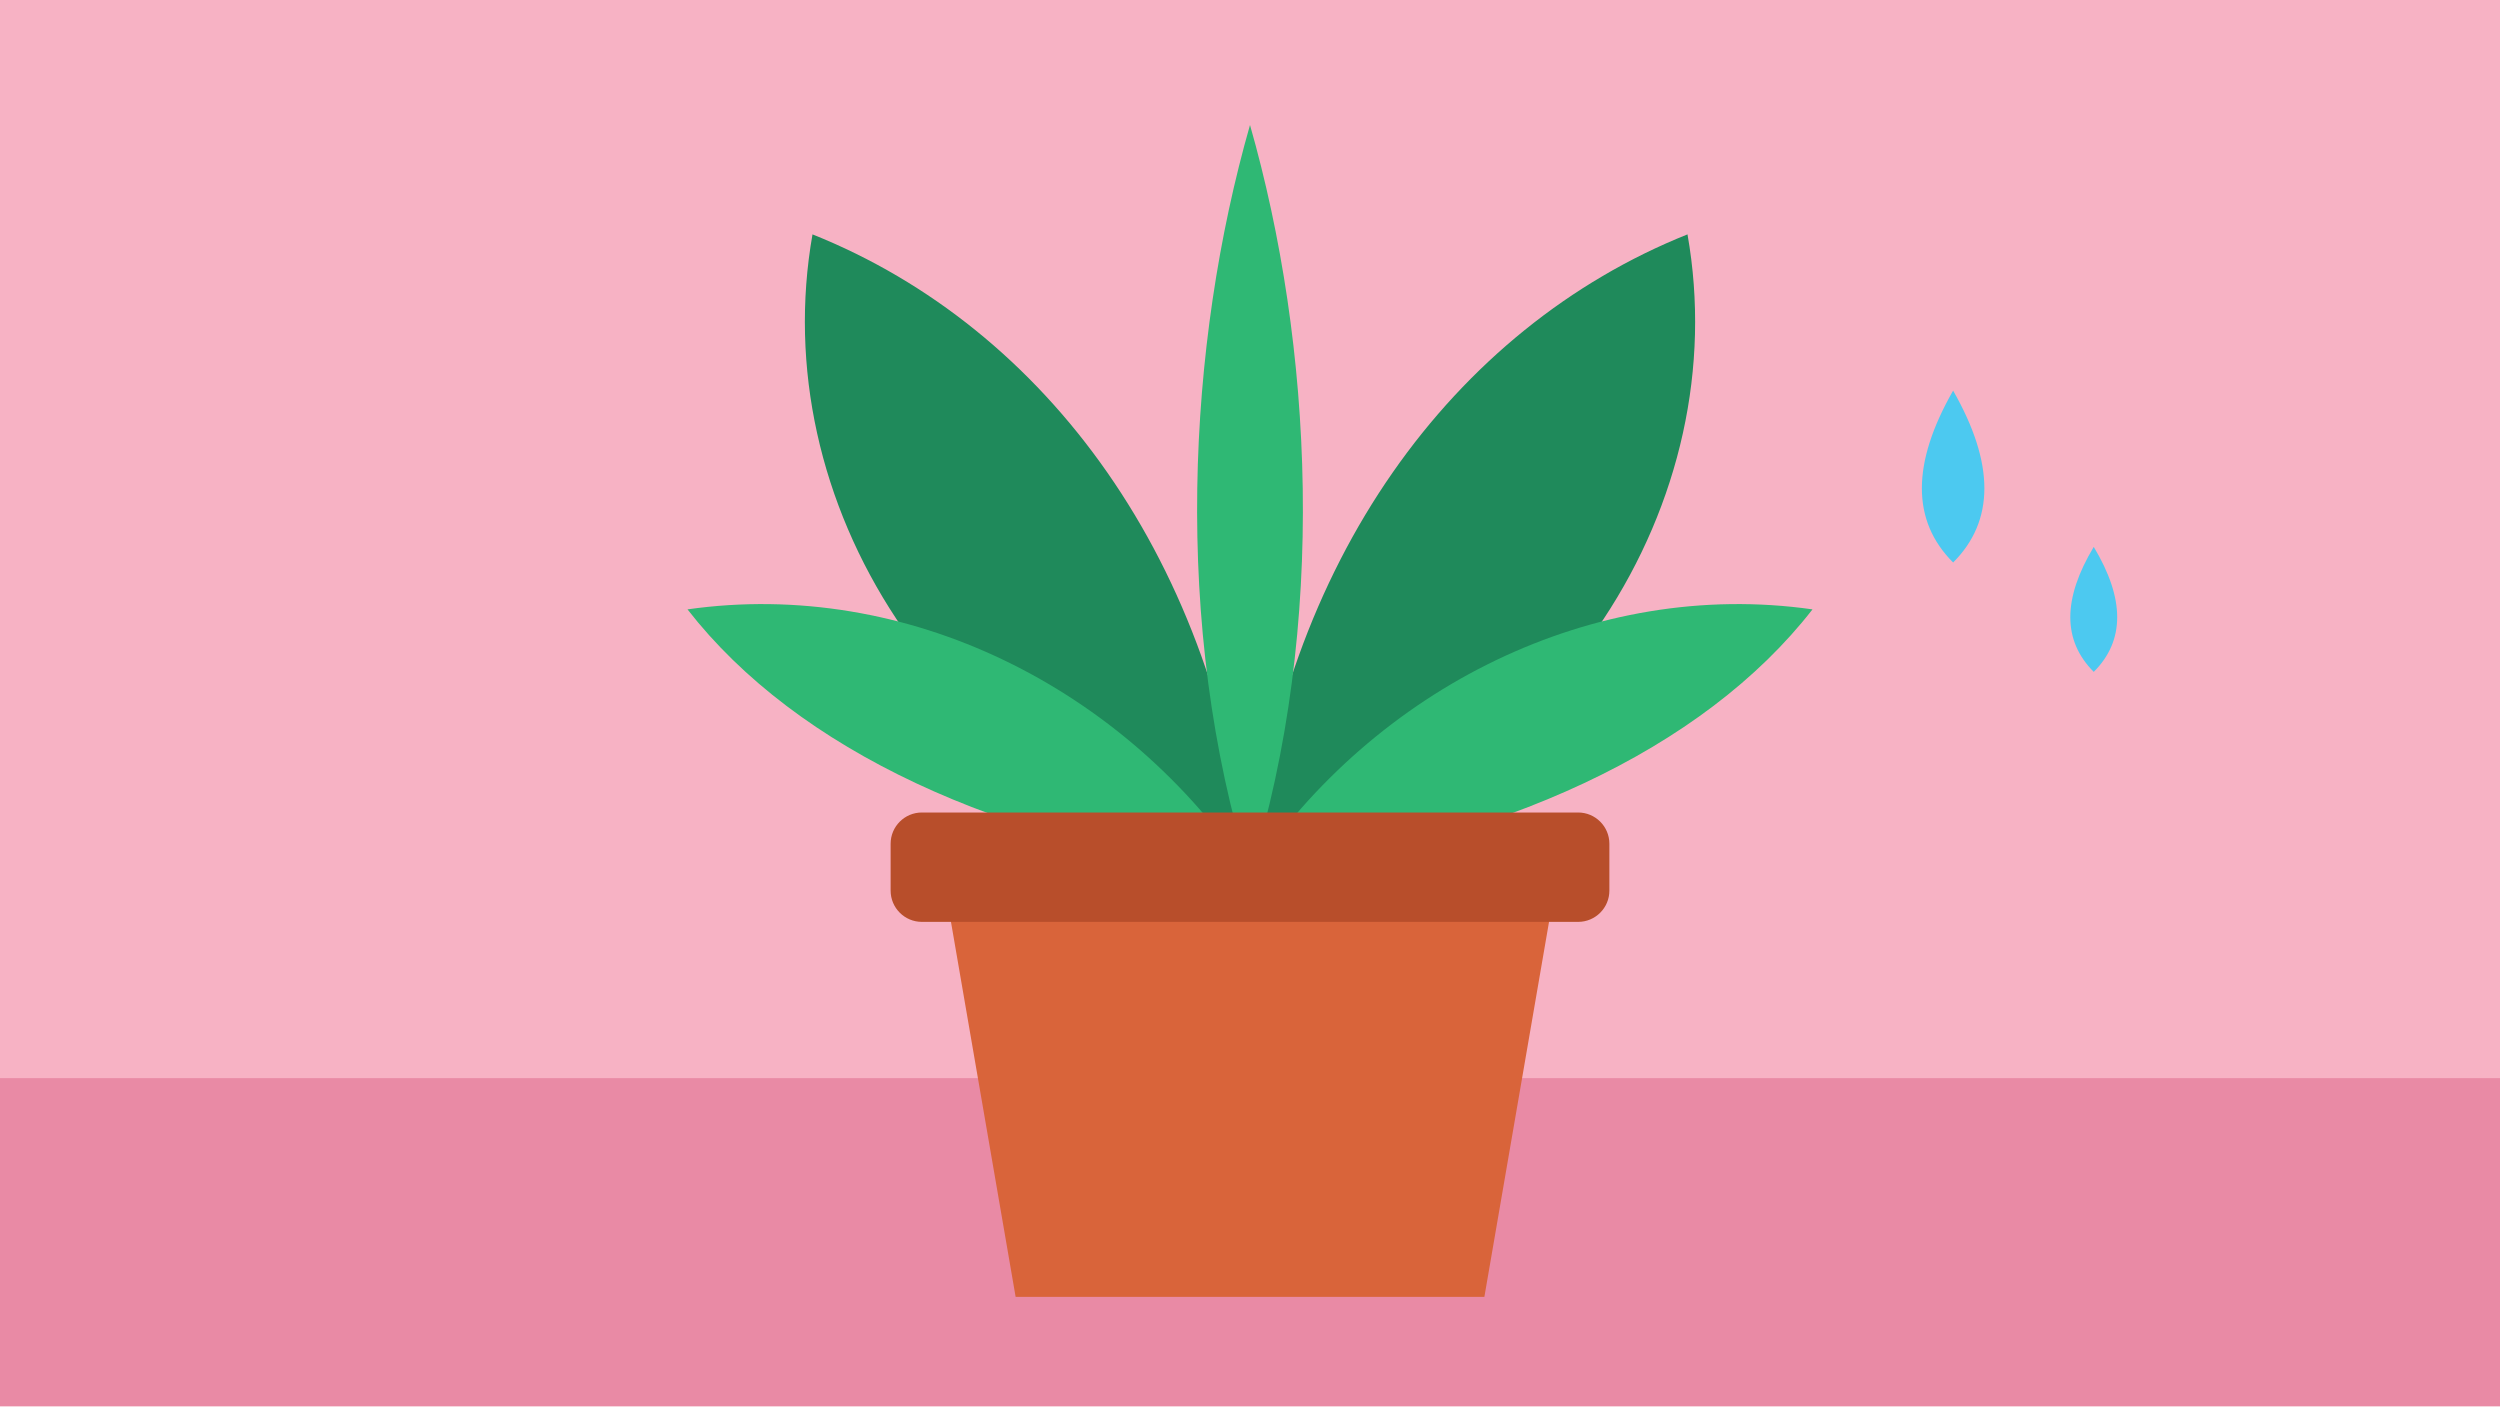
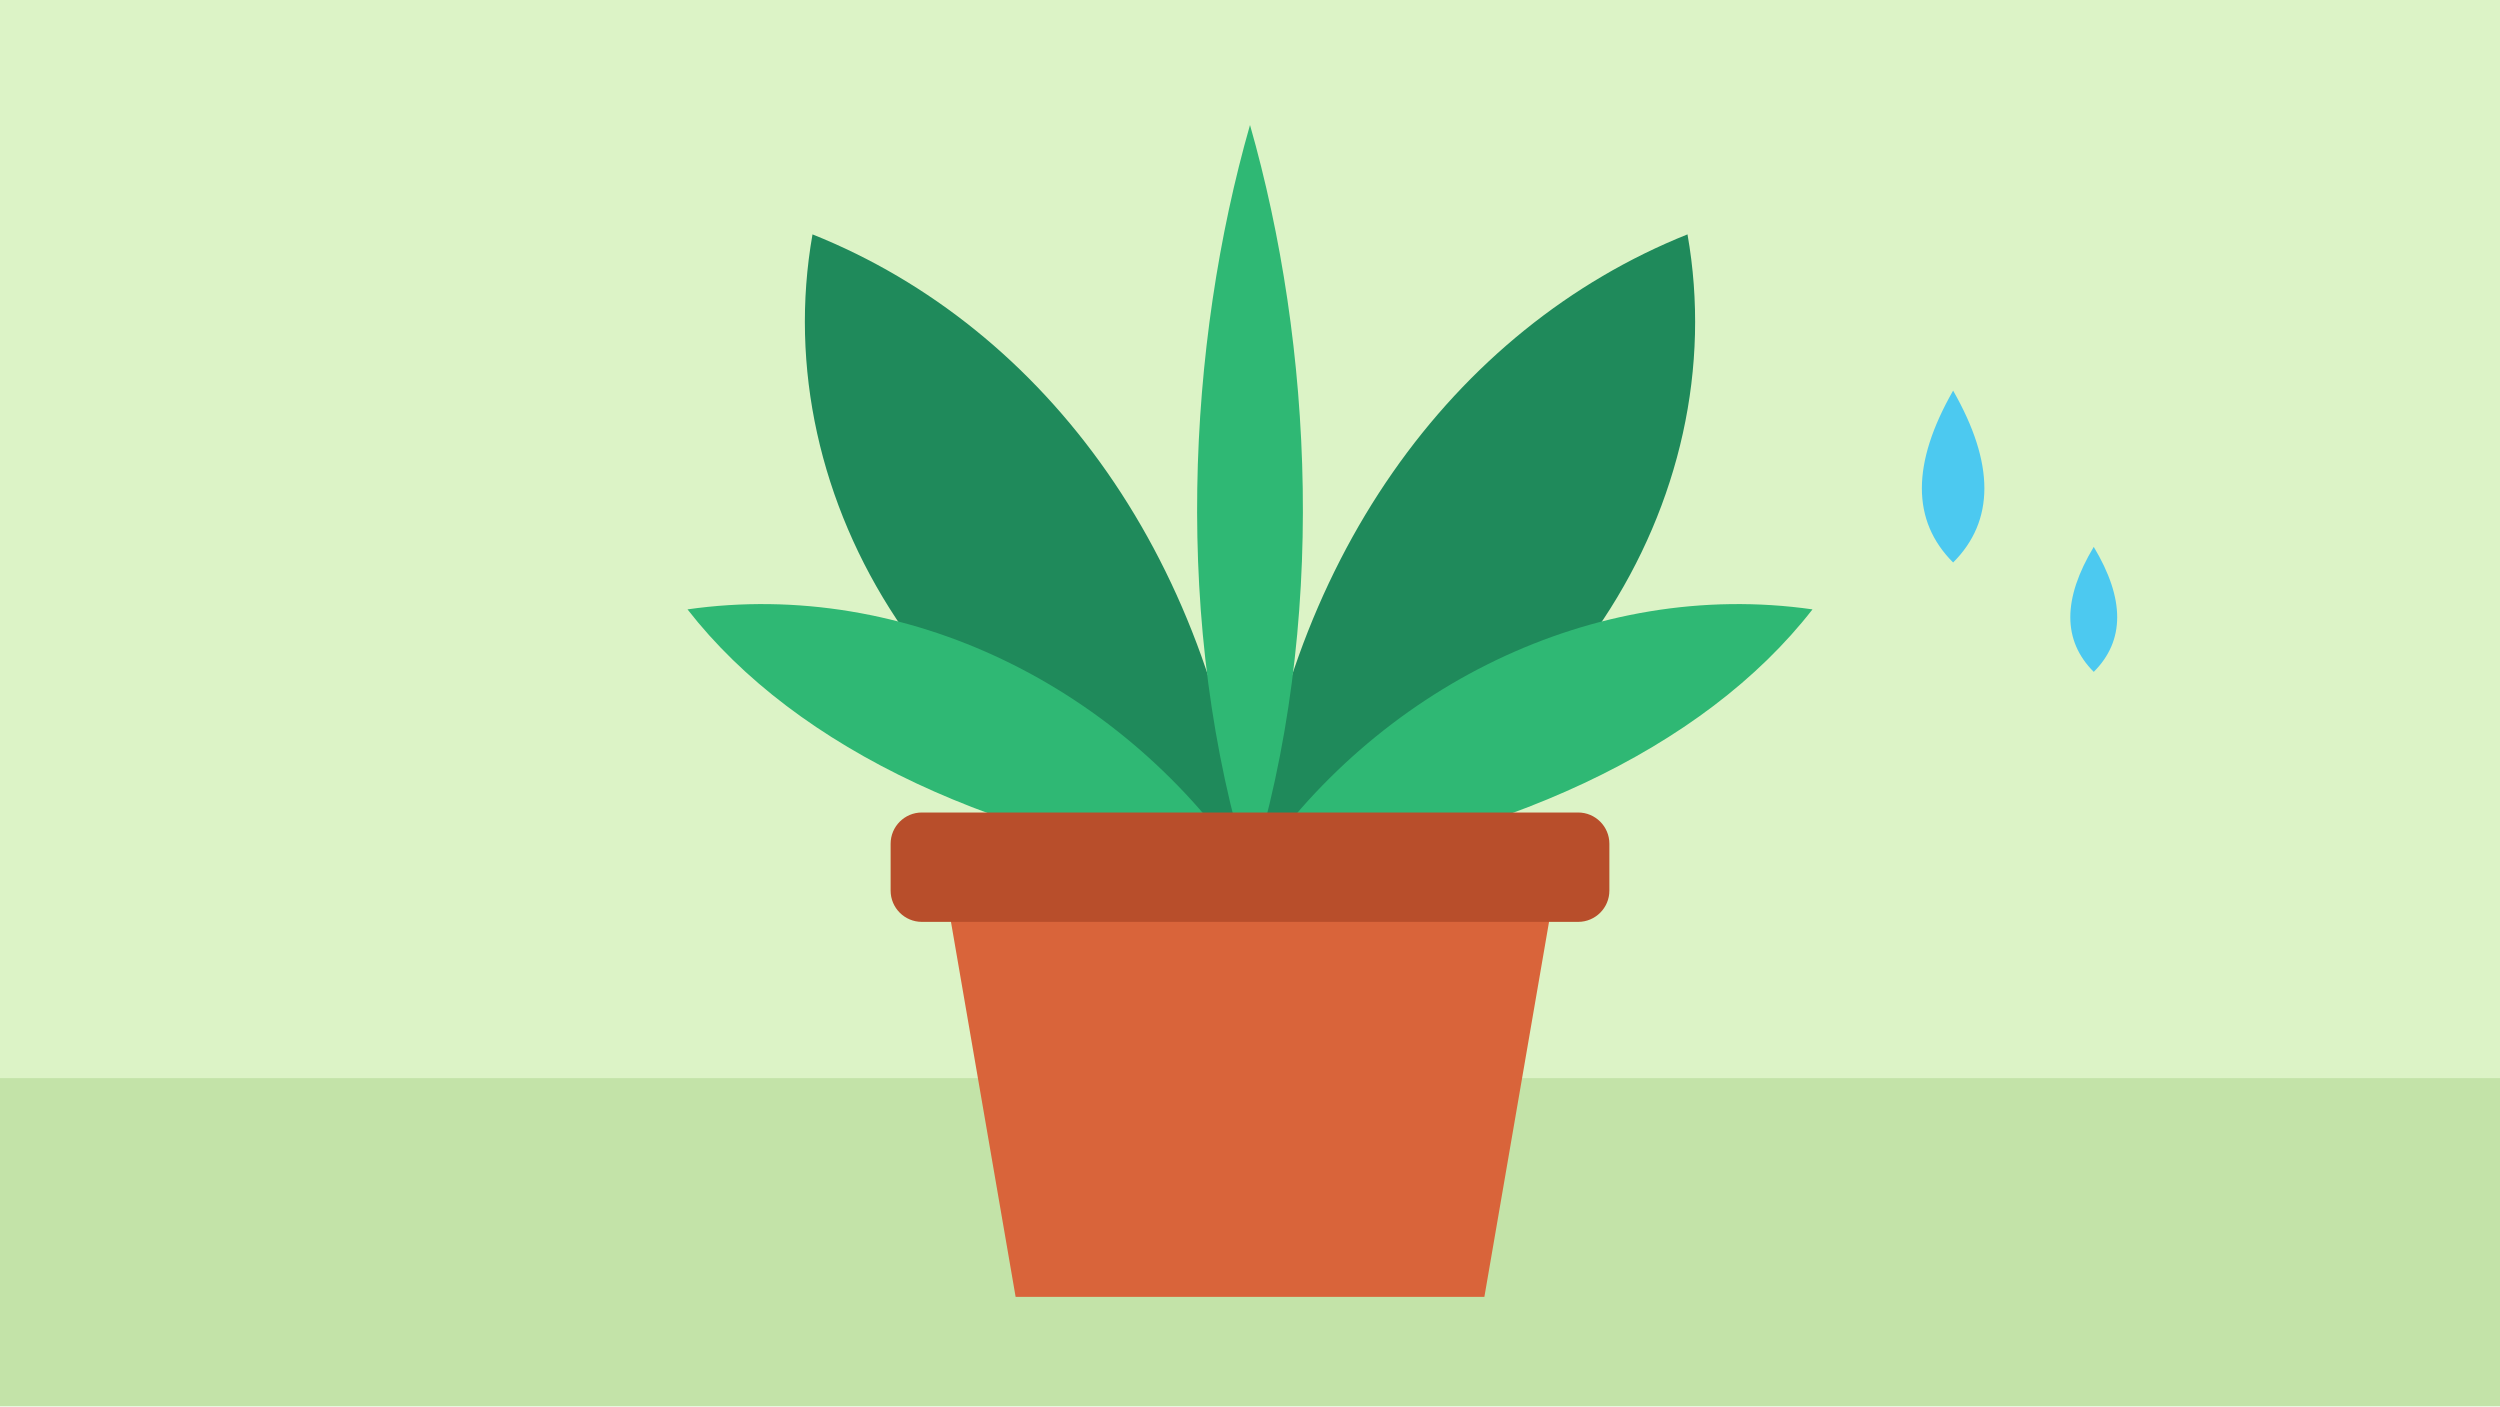
<svg xmlns="http://www.w3.org/2000/svg" viewBox="0 0 320 180">
-   <rect width="320" height="180" fill="#F7B2C4" />
-   <rect x="0" y="138" width="320" height="42" fill="#E98AA5" />
+   <rect width="320" height="180" fill="#DCF3C6" />
+   <rect x="0" y="138" width="320" height="42" fill="#C3E3A8" />
  <g fill="#1F8A5B">
    <path d="M160 112 C120 100 98 64 104 30 C134 42 156 72 160 112Z" />
    <path d="M160 112 C200 100 222 64 216 30 C186 42 164 72 160 112Z" />
    <path d="M160 112 C150 80 152 44 160 16 C168 44 170 80 160 112Z" fill="#2FB874" />
    <path d="M160 112 C128 108 102 96 88 78 C116 74 144 88 160 112Z" fill="#2FB874" />
    <path d="M160 112 C192 108 218 96 232 78 C204 74 176 88 160 112Z" fill="#2FB874" />
  </g>
  <path d="M120 108 H200 L190 166 H130Z" fill="#D9643A" />
  <rect x="114" y="104" width="92" height="14" rx="4" fill="#B84E2B" />
  <path d="M250 50 q8 14 0 22 q-8 -8 0 -22Z" fill="#4CC9F0" />
  <path d="M268 70 q6 10 0 16 q-6 -6 0 -16Z" fill="#4CC9F0" />
</svg>
